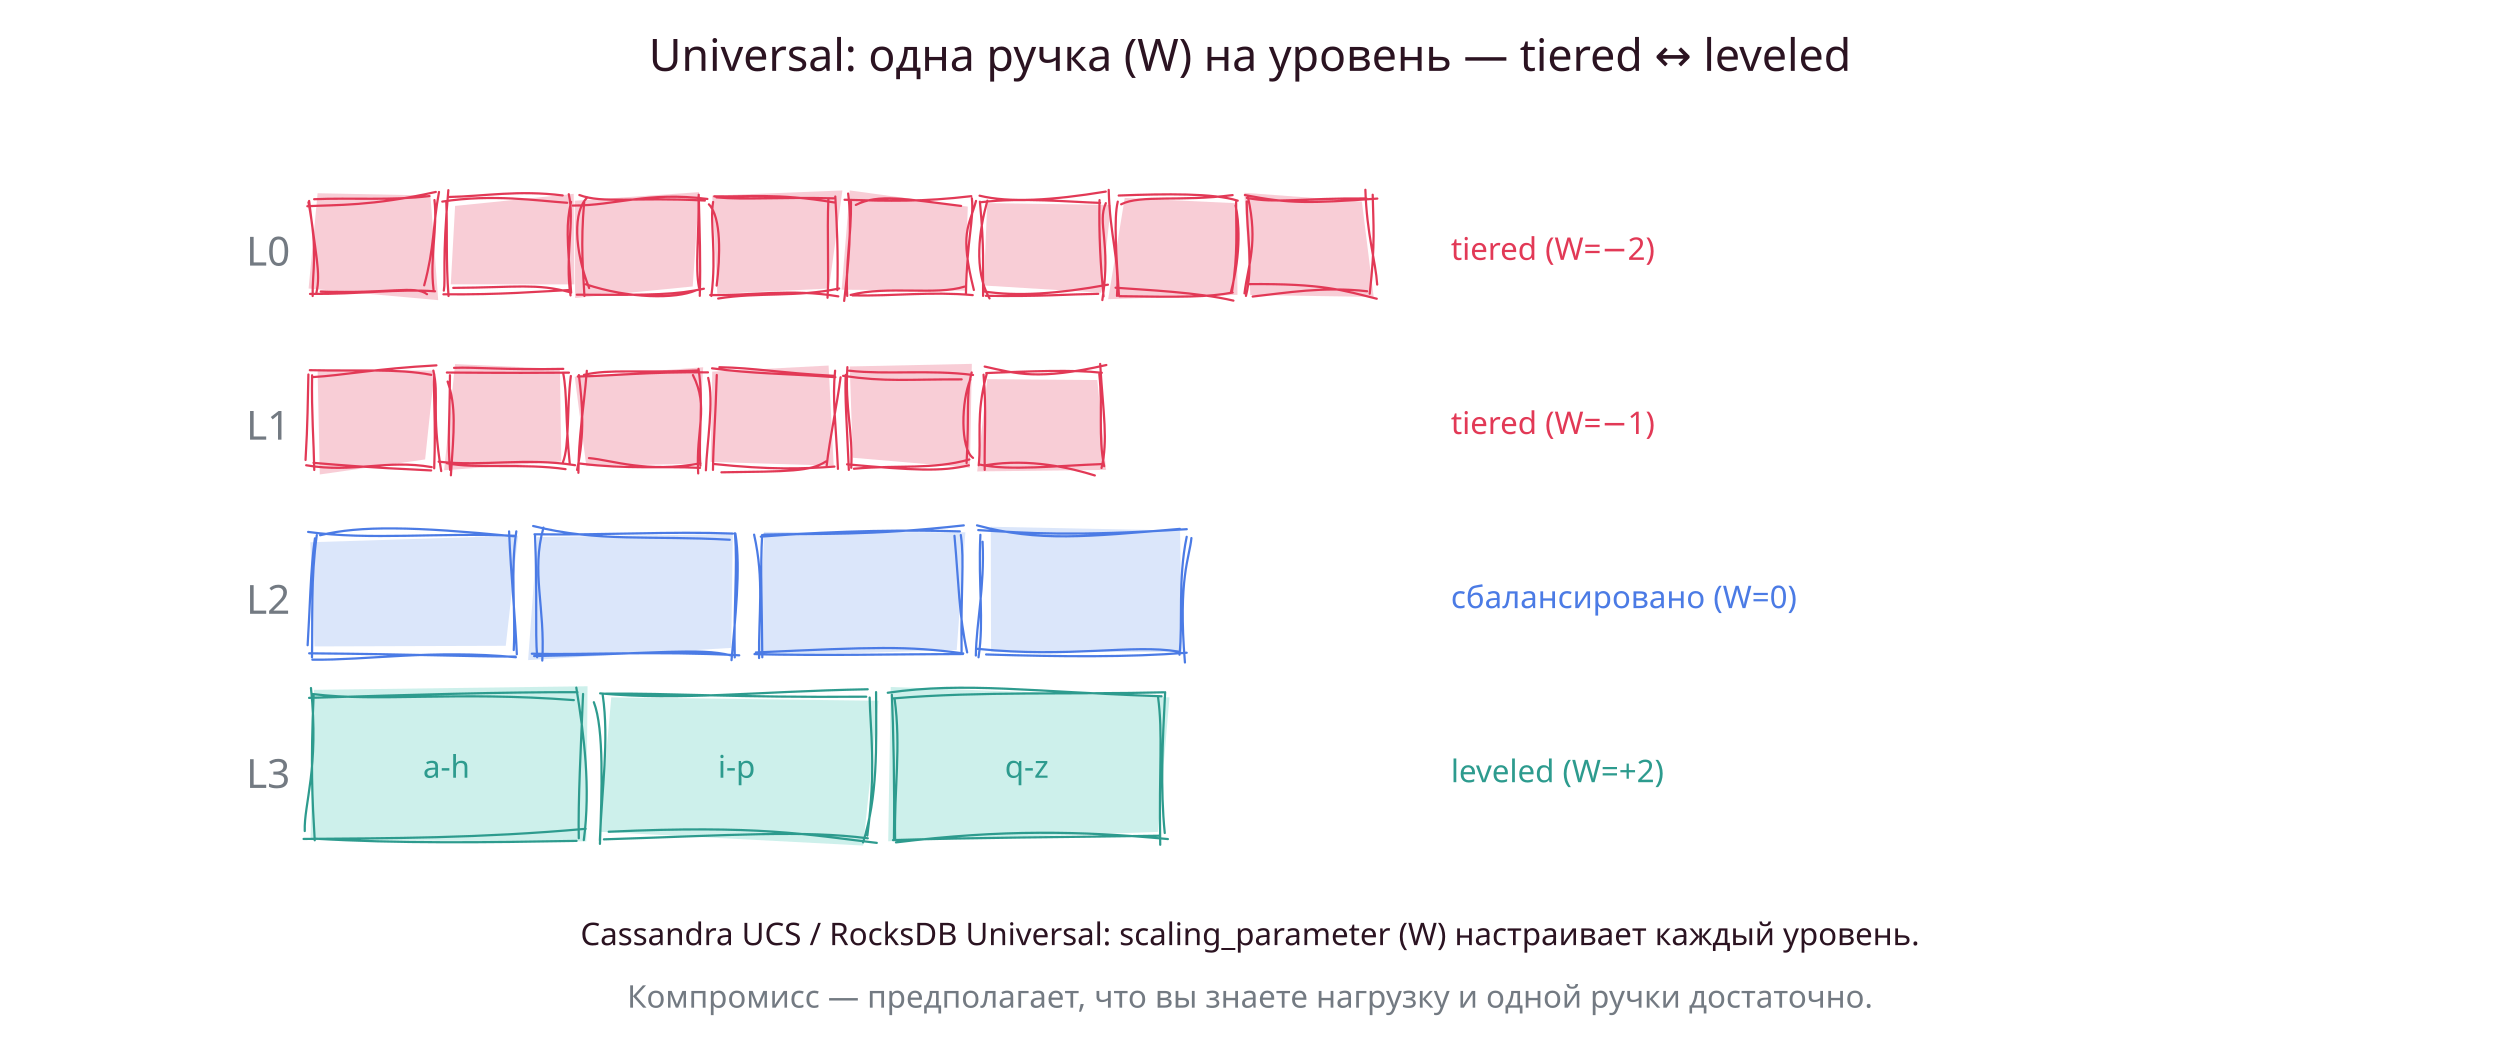
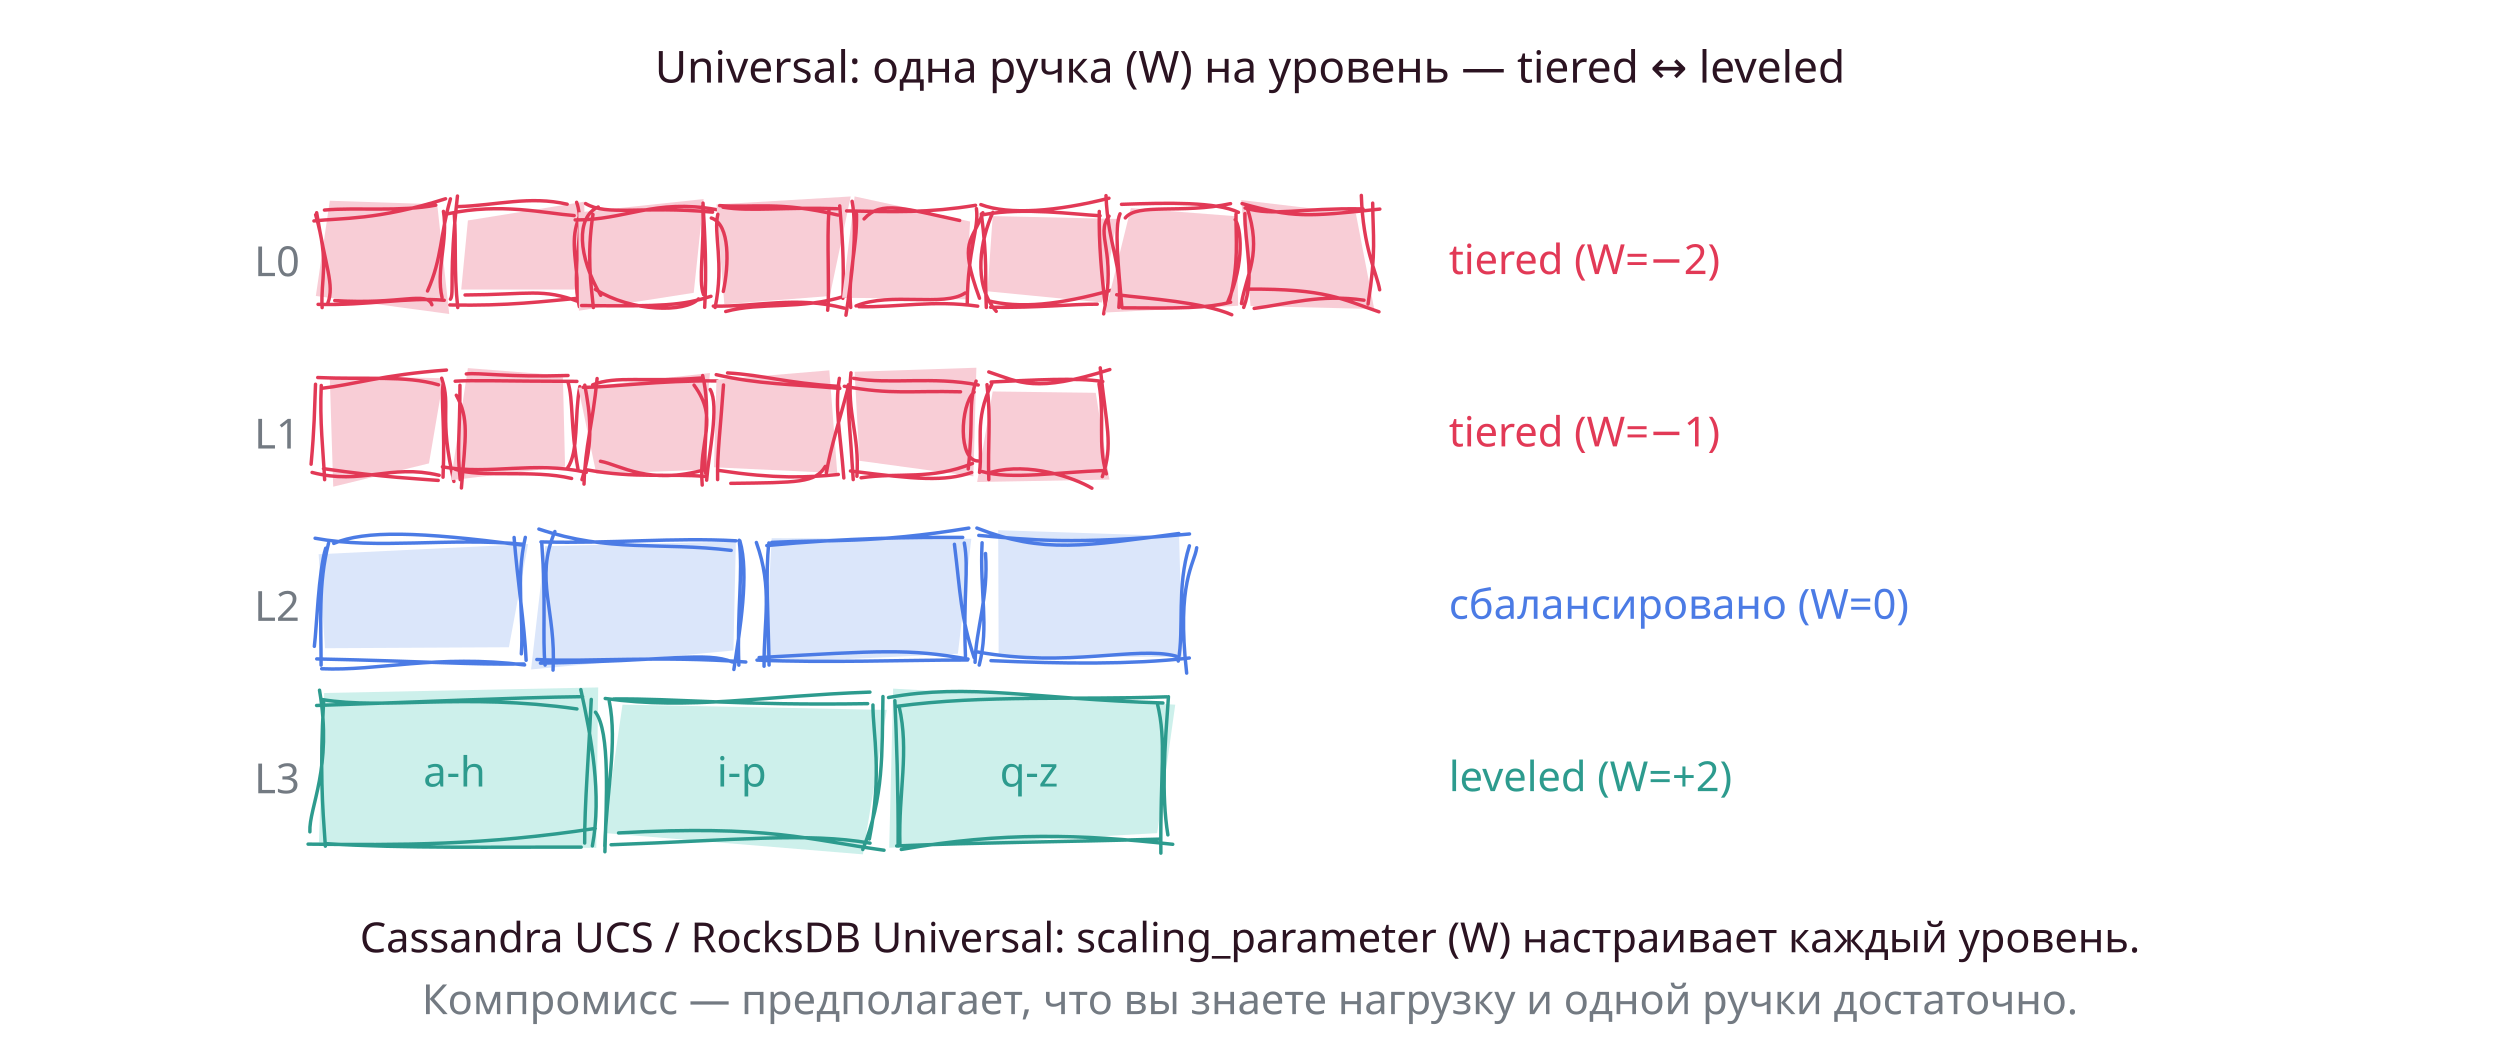
- <svg xmlns="http://www.w3.org/2000/svg" version="1.1" viewBox="0 0 1120 467" width="1120" height="467">
+ <svg xmlns="http://www.w3.org/2000/svg" version="1.1" viewBox="0 0 722.128 305.319" width="722.128" height="305.319">
  <defs>
    <style>
      @font-face {
        font-family: "Virgil";
        src: url("https://excalidraw.com/Virgil.woff2");
      }
      @font-face {
        font-family: "Cascadia";
        src: url("https://excalidraw.com/Cascadia.woff2");
      }
    </style>
  </defs>
-   <rect x="0" y="0" width="1120" height="467" fill="transparent" />
-   <g transform="translate(10 10) rotate(0 550 14)">
-     <text x="550" y="14.0" dominant-baseline="central" font-family="Cascadia, Segoe UI Emoji" font-size="20px" fill="#2B1321" text-anchor="middle" style="white-space: pre;" direction="ltr">Universal: одна ручка (W) на уровень — tiered ↔ leveled</text>
+   <rect x="0" y="0" width="722.128" height="305.319" fill="transparent" />
+   <g transform="translate(10 10) rotate(0 351.0638 8.93617)">
+     <text x="351.064" y="8.9" dominant-baseline="central" font-family="Cascadia, sans-serif" font-size="12.766px" fill="#2B1321" text-anchor="middle" style="white-space: pre;" direction="ltr">Universal: одна ручка (W) на уровень — tiered ↔ leveled</text>
  </g>
-   <g transform="translate(20 99) rotate(0 55 13)">
-     <text x="110" y="13.0" dominant-baseline="central" font-family="Cascadia, Segoe UI Emoji" font-size="18px" fill="#737A82" text-anchor="end" style="white-space: pre;" direction="ltr">L0</text>
+   <g transform="translate(16.38298 66.80851) rotate(0 35.10638 8.297872)">
+     <text x="70.213" y="8.3" dominant-baseline="central" font-family="Cascadia, sans-serif" font-size="12px" fill="#737A82" text-anchor="end" style="white-space: pre;" direction="ltr">L0</text>
  </g>
-   <g stroke-linecap="round" transform="translate(140 89) rotate(0 27 21)">
-     <path d="M2.28 -2.44 L52.84 -1.41 L56.31 45.47 L-1.75 40.26" stroke="none" stroke-width="0" fill="#F8CDD6" />
-     <path d="M-2.3 3.39 C10.6 2.69, 26.42 3.43, 55.25 -3.01 M0.74 0.25 C16.79 -0.49, 35.71 0.92, 52.42 -1.17 M56.67 -2.99 C53.94 11.67, 54.58 22.29, 50.04 38.82 M54.64 0.63 C56.1 13.43, 52.46 26.41, 54.24 40.72 M51.3 42.8 C45.83 38.64, 34.05 42.75, 3.71 41.58 M54.87 41.5 C38.65 40.3, 20.78 42.86, -1.1 42.68 M1.71 42.32 C3.89 33.28, 1.16 24.33, -1.51 1.02 M0.07 43.61 C-0.12 32.29, 2.56 24.38, -1.81 1.61" stroke="#E23956" stroke-width="1" fill="none" />
+   <g stroke-linecap="round" transform="translate(92.97872 60.42553) rotate(0 17.23404 13.40426)">
+     <path d="M2.28 -2.44 L33.31 -1.41 L36.78 30.27 L-1.75 25.07" stroke="none" stroke-width="0" fill="#F8CDD6" />
+     <path d="M-2.3 3.39 C5.4 2.51, 16.02 3.25, 35.72 -3.01 M0.74 0.25 C10.27 -0.6, 22.67 0.81, 32.89 -1.17 M37.13 -2.99 C34.11 7.56, 34.76 14.06, 30.51 23.63 M35.11 0.63 C36.51 9.01, 32.86 17.57, 34.71 25.53 M31.77 27.61 C30.36 23.53, 22.65 27.64, 3.71 26.39 M35.34 26.31 C24.99 25.34, 13 27.89, -1.1 27.49 M1.71 27.13 C3.72 21.85, 0.98 16.65, -1.51 1.02 M0.07 28.42 C-0.41 20.28, 2.27 15.55, -1.81 1.61" stroke="#E23956" stroke-width="1" fill="none" />
  </g>
-   <g stroke-linecap="round" transform="translate(200 89) rotate(0 27 21)">
-     <path d="M3.88 3.25 L57.02 -2.17 L57.32 38.4 L1.95 38.39" stroke="none" stroke-width="0" fill="#F8CDD6" />
-     <path d="M1.13 -0.75 C17.32 -1.1, 32.18 -3.93, 52.08 -1.44 M-1.85 1.31 C20.85 -2.17, 40.67 0.96, 54.1 1.84 M54.81 -1.99 C57.55 10.07, 52.97 26.67, 55.6 43.34 M55.83 1.43 C53.59 11.34, 54.05 17.21, 55.87 42.13 M55.51 41.95 C40.26 37.84, 31.93 39.78, 3.06 39.97 M55.1 40.93 C40.9 41.6, 25.17 43.07, -1.34 42.85 M-1.17 41.19 C-0.29 36.28, -1.95 27.26, 0.86 -3.8 M0.94 43.6 C-0.26 28.32, 0.45 14.07, -0.05 1.56" stroke="#E23956" stroke-width="1" fill="none" />
+   <g stroke-linecap="round" transform="translate(131.2766 60.42553) rotate(0 17.23404 13.40426)">
+     <path d="M3.88 3.25 L37.49 -2.17 L37.79 23.21 L1.95 23.2" stroke="none" stroke-width="0" fill="#F8CDD6" />
+     <path d="M1.13 -0.75 C12.12 -1.11, 21.78 -3.95, 32.55 -1.44 M-1.85 1.31 C13.5 -1.94, 25.96 1.19, 34.57 1.84 M35.28 -1.99 C38.01 5.42, 33.42 17.37, 36.07 28.15 M36.3 1.43 C33.81 7.88, 34.26 10.29, 36.34 26.94 M35.98 26.76 C25.4 22.75, 21.76 24.68, 3.06 24.78 M35.57 25.74 C26.3 26.55, 15.51 28.02, -1.34 27.66 M-1.17 26 C-0.02 24.44, -1.68 18.78, 0.86 -3.8 M0.94 28.41 C-0.17 18.25, 0.53 9.11, -0.05 1.56" stroke="#E23956" stroke-width="1" fill="none" />
  </g>
-   <g stroke-linecap="round" transform="translate(260 89) rotate(0 27 21)">
-     <path d="M-2.52 0.93 L53.21 -2.93 L50.34 39.34 L-2.35 44.52" stroke="none" stroke-width="0" fill="#F8CDD6" />
-     <path d="M-3.44 3.1 C16.04 3.12, 29.94 -3.29, 56.91 0.13 M-0.44 -1.63 C10.12 2.32, 24.03 -0.83, 55.78 0.85 M52.96 -0.99 C53.17 16.46, 51.35 31.05, 53.17 39.86 M53.02 -1.76 C53.41 13.64, 53.96 28.81, 53.5 43.54 M51.72 41.1 C42.69 45.05, 21.81 44.81, 2.41 38.36 M55.33 40.35 C43.15 42.91, 33.55 43.29, -1.58 43.02 M3.94 40.07 C-2.78 22.87, -3.38 5.4, 3.23 -0.63 M1.82 43.59 C1.29 32.75, 0.02 20.55, 1.71 1.52" stroke="#E23956" stroke-width="1" fill="none" />
+   <g stroke-linecap="round" transform="translate(169.5745 60.42553) rotate(0 17.23404 13.40426)">
+     <path d="M-2.52 0.93 L33.67 -2.93 L30.81 24.15 L-2.35 29.33" stroke="none" stroke-width="0" fill="#F8CDD6" />
+     <path d="M-3.44 3.1 C10.84 3.26, 19.54 -3.15, 37.37 0.13 M-0.44 -1.63 C5.84 2.1, 15.47 -1.05, 36.25 0.85 M33.43 -0.99 C33.91 11.28, 32.09 20.69, 33.64 24.67 M33.49 -1.76 C34.04 8.1, 34.59 17.73, 33.97 28.35 M32.19 25.91 C28.45 29.96, 12.86 29.72, 2.41 23.17 M35.79 25.16 C27.61 27.76, 22.01 28.15, -1.58 27.82 M3.94 24.87 C-2.68 13.67, -3.28 2.19, 3.23 -0.63 M1.82 28.4 C1.14 21.57, -0.13 13.39, 1.71 1.52" stroke="#E23956" stroke-width="1" fill="none" />
  </g>
-   <g stroke-linecap="round" transform="translate(320 89) rotate(0 27 21)">
-     <path d="M-0.92 -1.38 L57.39 -3.68 L51.35 40.27 L1.35 42.65" stroke="none" stroke-width="0" fill="#F8CDD6" />
-     <path d="M-0.01 -1.04 C14.77 -0.67, 27.7 -2.65, 53.73 1.7 M0.96 -0.57 C14.18 0.64, 28.98 -0.79, 53.46 -0.14 M51.11 0.01 C50.47 14.85, 51.42 35.42, 50.73 44.39 M54.21 -0.96 C54.91 11.55, 55.55 23.61, 55.13 40.95 M55.93 40.24 C37.12 44.25, 19.69 41.84, 1.75 44.74 M55.55 43.78 C34.6 40.21, 16.34 43.51, -1.83 43.18 M1.06 38.94 C2.72 25.87, 3.2 8.33, -2.41 2.55 M-1.31 43.59 C1.15 24.78, -2.09 10.24, -0.52 1.47" stroke="#E23956" stroke-width="1" fill="none" />
+   <g stroke-linecap="round" transform="translate(207.8723 60.42553) rotate(0 17.23404 13.40426)">
+     <path d="M-0.92 -1.38 L37.86 -3.68 L31.82 25.08 L1.35 27.46" stroke="none" stroke-width="0" fill="#F8CDD6" />
+     <path d="M-0.01 -1.04 C9.57 -0.37, 17.3 -2.35, 34.2 1.7 M0.96 -0.57 C9.07 0.76, 18.76 -0.67, 33.93 -0.14 M31.58 0.01 C30.88 9.14, 31.83 24, 31.2 29.19 M34.68 -0.96 C35.35 6.97, 35.99 14.45, 35.59 25.76 M36.4 25.05 C23.49 29.17, 11.97 26.76, 1.75 29.55 M36.02 28.59 C22.03 24.97, 10.73 28.27, -1.83 27.99 M1.06 23.75 C2.66 16.27, 3.13 4.33, -2.41 2.55 M-1.31 28.39 C1.37 15.54, -1.87 6.95, -0.52 1.47" stroke="#E23956" stroke-width="1" fill="none" />
  </g>
-   <g stroke-linecap="round" transform="translate(380 89) rotate(0 27 21)">
-     <path d="M0.68 -3.69 L53.57 3.56 L52.37 41.21 L-2.95 40.78" stroke="none" stroke-width="0" fill="#F8CDD6" />
-     <path d="M3.42 2.81 C13.49 -2.29, 25.46 0.16, 50.56 3.26 M-1.63 0.49 C18.25 1.12, 33.94 1.41, 55.14 -1.12 M57.25 1.02 C54.09 12.84, 49.81 15, 56.29 40.91 M55.4 -0.16 C56.41 9.45, 53.14 18.41, 52.75 42.36 M52.14 39.39 C39.55 43.46, 17.57 38.87, 1.1 43.13 M55.78 43.21 C36.85 41.51, 20.73 43.72, 1.93 43.35 M-1.82 45.81 C0.23 28.86, 1.77 11.27, -0.04 -2.28 M-0.44 43.58 C-1.31 29.21, 1.47 16.72, 1.24 1.42" stroke="#E23956" stroke-width="1" fill="none" />
+   <g stroke-linecap="round" transform="translate(246.1702 60.42553) rotate(0 17.23404 13.40426)">
+     <path d="M0.68 -3.69 L34.04 3.56 L32.84 26.02 L-2.95 25.59" stroke="none" stroke-width="0" fill="#F8CDD6" />
+     <path d="M3.42 2.81 C8.29 -2.62, 15.06 -0.17, 31.03 3.26 M-1.63 0.49 C12.3 0.8, 22.04 1.09, 35.61 -1.12 M37.72 1.02 C34.78 9.63, 30.5 8.59, 36.76 25.72 M35.87 -0.16 C36.66 5.83, 33.39 11.17, 33.22 27.17 M32.61 24.2 C26.53 28.38, 11.07 23.8, 1.1 27.94 M36.25 28.01 C23.34 26.19, 13.23 28.4, 1.93 28.16 M-1.82 30.62 C-0.01 18.86, 1.54 6.46, -0.04 -2.28 M-0.44 28.39 C-1.32 18.87, 1.46 11.24, 1.24 1.42" stroke="#E23956" stroke-width="1" fill="none" />
  </g>
-   <g stroke-linecap="round" transform="translate(440 89) rotate(0 27 21)">
-     <path d="M2.28 1.99 L57.75 2.81 L53.38 42.15 L0.76 38.91" stroke="none" stroke-width="0" fill="#F8CDD6" />
-     <path d="M-1.15 -1.33 C12.21 1.92, 31.22 0.8, 55.38 -3.17 M-0.23 1.55 C18.31 -0.56, 38.9 1.46, 52.82 1.89 M55.4 2.02 C51.39 11.23, 57.87 19.38, 53.85 45.43 M52.59 0.65 C52.22 15.76, 53.05 30.01, 54.38 43.77 M56.35 38.54 C33.97 42.66, 15.45 43.9, 0.44 41.51 M52 42.63 C39.1 42.81, 25.11 43.94, 1.68 43.52 M3.3 44.69 C-3.95 31.85, -1.33 14.21, 2.33 0.9 M0.43 43.57 C0.24 29.63, 1.04 23.21, -1 1.37" stroke="#E23956" stroke-width="1" fill="none" />
+   <g stroke-linecap="round" transform="translate(284.4681 60.42553) rotate(0 17.23404 13.40426)">
+     <path d="M2.28 1.99 L38.22 2.81 L33.85 26.96 L0.76 23.72" stroke="none" stroke-width="0" fill="#F8CDD6" />
+     <path d="M-1.15 -1.33 C7.01 1.76, 20.82 0.63, 35.85 -3.17 M-0.23 1.55 C11.53 -0.55, 25.33 1.47, 33.28 1.89 M35.87 2.02 C31.76 7.49, 38.23 11.9, 34.32 30.24 M33.06 0.65 C32.89 10.06, 33.72 18.61, 34.85 28.58 M36.82 23.34 C21.57 27.6, 10.18 28.84, 0.44 26.32 M32.47 27.44 C24.65 27.4, 15.74 28.53, 1.68 28.33 M3.3 29.5 C-3.74 21.45, -1.13 8.59, 2.33 0.9 M0.43 28.38 C-0.01 18.19, 0.8 15.52, -1 1.37" stroke="#E23956" stroke-width="1" fill="none" />
  </g>
-   <g stroke-linecap="round" transform="translate(500 89) rotate(0 27 21)">
-     <path d="M3.88 -0.32 L53.94 2.05 L54.4 43.08 L-3.54 45.04" stroke="none" stroke-width="0" fill="#F8CDD6" />
-     <path d="M2.28 2.52 C10.93 -1.86, 28.98 1.44, 52.21 -1.6 M1.18 -1.4 C22.37 -2.23, 43.86 -2.5, 54.49 0.9 M53.55 3.02 C55.01 9.62, 56.26 23.75, 51.42 41.95 M53.78 1.45 C53.72 13.66, 54.64 24.81, 52.01 41.18 M52.57 45.68 C36.4 41.87, 13.33 40.93, -0.21 39.9 M52.23 42.06 C41.35 44.12, 29.5 44.16, 1.44 43.69 M0.41 43.56 C1.55 26.85, -2.76 17.14, -3.3 -3.92 M1.3 43.56 C0.1 25.66, -1.07 8.9, 0.76 1.33" stroke="#E23956" stroke-width="1" fill="none" />
+   <g stroke-linecap="round" transform="translate(322.766 60.42553) rotate(0 17.23404 13.40426)">
+     <path d="M3.88 -0.32 L34.4 2.05 L34.87 27.89 L-3.54 29.85" stroke="none" stroke-width="0" fill="#F8CDD6" />
+     <path d="M2.28 2.52 C5.73 -1.87, 18.58 1.43, 32.68 -1.6 M1.18 -1.4 C14.76 -1.89, 28.62 -2.15, 34.96 0.9 M34.02 3.02 C35.66 5.35, 36.9 15.22, 31.88 26.76 M34.25 1.45 C34.2 8.92, 35.12 15.33, 32.48 25.99 M33.03 30.49 C24.61 26.81, 9.28 25.88, -0.21 24.71 M32.7 26.86 C25.96 28.61, 18.24 28.65, 1.44 28.49 M0.41 28.37 C1.6 16.05, -2.72 10.73, -3.3 -3.92 M1.3 28.37 C0.23 16.16, -0.94 5.08, 0.76 1.33" stroke="#E23956" stroke-width="1" fill="none" />
  </g>
-   <g stroke-linecap="round" transform="translate(560 89) rotate(0 27 21)">
-     <path d="M-2.52 -2.63 L50.12 1.29 L55.41 44.02 L0.16 43.17" stroke="none" stroke-width="0" fill="#F8CDD6" />
-     <path d="M-2.29 -1.62 C17.65 2.35, 26.74 2.08, 57.03 -0.03 M-1.42 -0.34 C11.64 2.25, 23.21 -0.3, 52.17 -0.09 M51.69 -3.98 C52.31 16.01, 56.32 28.13, 56.98 38.48 M54.97 -1.75 C55.22 11.57, 56.23 19.61, 53.64 42.59 M56.78 44.83 C41.63 41.07, 32.81 37.96, -0.86 38.29 M52.46 41.48 C32.8 39.26, 16.28 42.21, 1.2 43.85 M-2.47 42.44 C-0.94 29.84, 3.81 20.08, -0.94 -0.75 M-1.82 43.56 C1.64 30.09, -1.5 15.38, -1.47 1.28" stroke="#E23956" stroke-width="1" fill="none" />
+   <g stroke-linecap="round" transform="translate(361.0638 60.42553) rotate(0 17.23404 13.40426)">
+     <path d="M-2.52 -2.63 L30.59 1.29 L35.88 28.83 L0.16 27.98" stroke="none" stroke-width="0" fill="#F8CDD6" />
+     <path d="M-2.29 -1.62 C12.45 2.5, 16.34 2.23, 37.5 -0.03 M-1.42 -0.34 C7.09 2.15, 14.13 -0.39, 32.64 -0.09 M32.16 -3.98 C32.63 11.21, 36.64 18.53, 37.45 23.28 M35.44 -1.75 C35.5 7.79, 36.52 12.05, 34.1 27.4 M37.25 29.64 C26.55 26.02, 22.17 22.92, -0.86 23.09 M32.93 26.29 C20.37 24.45, 10.96 27.4, 1.2 28.66 M-2.47 27.25 C-1.07 18.64, 3.69 12.86, -0.94 -0.75 M-1.82 28.37 C1.54 19.49, -1.61 9.37, -1.47 1.28" stroke="#E23956" stroke-width="1" fill="none" />
  </g>
-   <g transform="translate(650 99) rotate(0 180 12)">
-     <text x="0" y="12.0" dominant-baseline="central" font-family="Cascadia, Segoe UI Emoji" font-size="14px" fill="#E23956" text-anchor="start" style="white-space: pre;" direction="ltr">tiered (W=−2)</text>
+   <g transform="translate(418.5106 66.80851) rotate(0 114.8936 7.659574)">
+     <text x="0" y="7.7" dominant-baseline="central" font-family="Cascadia, sans-serif" font-size="12px" fill="#E23956" text-anchor="start" style="white-space: pre;" direction="ltr">tiered (W=−2)</text>
  </g>
-   <g transform="translate(20 177) rotate(0 55 13)">
-     <text x="110" y="13.0" dominant-baseline="central" font-family="Cascadia, Segoe UI Emoji" font-size="18px" fill="#737A82" text-anchor="end" style="white-space: pre;" direction="ltr">L1</text>
+   <g transform="translate(16.38298 116.5957) rotate(0 35.10638 8.297872)">
+     <text x="70.213" y="8.3" dominant-baseline="central" font-family="Cascadia, sans-serif" font-size="12px" fill="#737A82" text-anchor="end" style="white-space: pre;" direction="ltr">L1</text>
  </g>
-   <g stroke-linecap="round" transform="translate(140 167) rotate(0 27 21)">
-     <path d="M2.27 -1.57 L54.66 -0.97 L50.46 38.83 L3.27 45.56" stroke="none" stroke-width="0" fill="#F8CDD6" />
-     <path d="M-0.01 1.95 C13.82 1.16, 28.03 -1.83, 55.51 -3.32 M-1.2 -1.16 C19.83 -0.62, 38.09 -2, 53.21 0.94 M54.14 -0.97 C56.85 10.79, 53.16 16.46, 57.66 44.04 M54.54 0.66 C54.03 9.68, 55.33 20.81, 54.52 42.81 M53.41 42.27 C32.92 38.68, 18.46 45.05, -2.83 41.44 M53.14 43.76 C43.55 43.17, 29.44 42.86, 0.46 40.36 M-3.12 39.06 C-2.11 22.43, -2.14 12.09, -1.84 0.78 M0.79 43.54 C0.59 30.97, -0.48 18.04, -0.18 1.13" stroke="#E23956" stroke-width="1" fill="none" />
+   <g stroke-linecap="round" transform="translate(92.97872 110.2128) rotate(0 17.23404 13.40426)">
+     <path d="M2.27 -1.57 L35.13 -0.97 L30.93 23.64 L3.27 30.37" stroke="none" stroke-width="0" fill="#F8CDD6" />
+     <path d="M-0.01 1.95 C8.61 1, 17.62 -1.99, 35.98 -3.32 M-1.2 -1.16 C12.78 -0.49, 23.99 -1.87, 33.68 0.94 M34.6 -0.97 C37.4 7.43, 33.71 9.75, 38.13 28.85 M35.01 0.66 C34.35 5.75, 35.64 12.94, 34.99 27.62 M33.88 27.08 C19.67 23.66, 11.49 30.03, -2.83 26.25 M33.6 28.56 C28.3 28.09, 18.47 27.79, 0.46 25.16 M-3.12 23.87 C-2.13 13.06, -2.16 8.54, -1.84 0.78 M0.79 28.34 C0.4 20.11, -0.68 11.49, -0.18 1.13" stroke="#E23956" stroke-width="1" fill="none" />
  </g>
-   <g stroke-linecap="round" transform="translate(200 167) rotate(0 27 21)">
-     <path d="M3.87 -3.89 L50.85 -1.73 L51.47 39.76 L-1.03 43.69" stroke="none" stroke-width="0" fill="#F8CDD6" />
-     <path d="M3.42 -2.2 C12.54 -2.63, 25.79 -1.19, 52.34 -1.75 M0.2 -0.1 C9.09 -0.14, 21.45 0.2, 54.89 -0.05 M52.28 0.03 C54.15 9.18, 53.23 20.84, 55.23 40.57 M55.74 1.46 C53.84 15.98, 55.24 32.41, 52.15 40.22 M57.62 41.41 C35.35 37.89, 16.34 42.08, -3.48 39.83 M53.36 43.18 C35 40.47, 12.23 43.08, 0.22 40.52 M2 45.93 C3.39 25.42, 4.43 15.02, 0.53 3.95 M1.66 43.53 C0.46 31.4, 1.41 24.52, 1.58 1.09" stroke="#E23956" stroke-width="1" fill="none" />
+   <g stroke-linecap="round" transform="translate(131.2766 110.2128) rotate(0 17.23404 13.40426)">
+     <path d="M3.87 -3.89 L31.31 -1.73 L31.94 24.57 L-1.03 28.5" stroke="none" stroke-width="0" fill="#F8CDD6" />
+     <path d="M3.42 -2.2 C7.34 -2.62, 15.38 -1.19, 32.8 -1.75 M0.2 -0.1 C5.12 -0.45, 13.5 -0.11, 35.36 -0.05 M32.75 0.03 C34.38 5.29, 33.45 13.06, 35.69 25.37 M36.2 1.46 C34.58 9.97, 35.97 20.38, 32.61 25.03 M38.09 26.22 C22.71 22.88, 10.59 27.07, -3.48 24.64 M33.83 27.99 C22.71 25.3, 7.19 27.91, 0.22 25.33 M2 30.74 C3.21 15.65, 4.25 10.68, 0.53 3.95 M1.66 28.34 C0.63 19.43, 1.58 15.78, 1.58 1.09" stroke="#E23956" stroke-width="1" fill="none" />
  </g>
-   <g stroke-linecap="round" transform="translate(260 167) rotate(0 27 21)">
-     <path d="M-2.53 1.8 L55.03 -2.48 L52.49 40.7 L2.67 41.82" stroke="none" stroke-width="0" fill="#F8CDD6" />
-     <path d="M-1.15 1.66 C11.26 1.59, 31.55 -0.55, 57.16 -0.18 M1.61 0.95 C13.16 -1.82, 26.4 0.24, 52.57 -1.03 M50.43 1.03 C57.77 15.57, 51.61 25.22, 52.79 45.09 M52.93 -1.73 C55.34 13.89, 52.83 27.21, 53.77 41.63 M53.83 40.56 C29.78 45.09, 14.22 39.12, 3.86 38.22 M53.59 42.61 C37.25 41.77, 20.62 43.3, -0.03 40.69 M-0.88 44.81 C-0.78 28.42, 1.32 17.96, 2.9 -0.87 M-1.47 43.52 C2 27.43, 0.97 14.21, -0.66 1.04" stroke="#E23956" stroke-width="1" fill="none" />
+   <g stroke-linecap="round" transform="translate(169.5745 110.2128) rotate(0 17.23404 13.40426)">
+     <path d="M-2.53 1.8 L35.5 -2.48 L32.96 25.51 L2.67 26.63" stroke="none" stroke-width="0" fill="#F8CDD6" />
+     <path d="M-1.15 1.66 C6.06 1.75, 21.14 -0.39, 37.63 -0.18 M1.61 0.95 C8.35 -1.79, 16.79 0.27, 33.03 -1.03 M30.9 1.03 C38.28 11.15, 32.12 16.38, 33.26 29.9 M33.39 -1.73 C35.88 8.84, 33.37 17.1, 34.24 26.44 M34.3 25.37 C17.75 30.09, 9.7 24.11, 3.86 23.02 M34.06 27.41 C24.02 26.51, 13.7 28.04, -0.03 25.5 M-0.88 29.62 C-0.53 18.25, 1.58 12.81, 2.9 -0.87 M-1.47 28.33 C1.94 17.4, 0.91 9.34, -0.66 1.04" stroke="#E23956" stroke-width="1" fill="none" />
  </g>
-   <g stroke-linecap="round" transform="translate(320 167) rotate(0 27 21)">
-     <path d="M-0.93 -0.51 L51.21 -3.24 L53.5 41.64 L-1.63 39.95" stroke="none" stroke-width="0" fill="#F8CDD6" />
-     <path d="M2.28 -2.49 C17.98 -2.2, 29.31 0.09, 53.99 1.39 M-0.99 -1.99 C17.22 0.5, 31.36 0.29, 54.24 1.98 M56.58 2.04 C55.07 13.96, 51.68 29.59, 50.35 41.61 M54.12 -0.93 C52.84 11.79, 54.42 22.01, 55.4 43.04 M50.04 39.71 C43.01 44.3, 33.7 44.15, 3.21 44.6 M53.82 42.03 C39.5 43.07, 25 43.51, -0.27 40.86 M-3.76 43.68 C-3.28 31.41, -0.1 12.89, -2.73 2.3 M-0.59 43.51 C-0.46 31.86, 0.54 20.69, 1.11 0.99" stroke="#E23956" stroke-width="1" fill="none" />
+   <g stroke-linecap="round" transform="translate(207.8723 110.2128) rotate(0 17.23404 13.40426)">
+     <path d="M-0.93 -0.51 L31.68 -3.24 L33.97 26.45 L-1.63 24.76" stroke="none" stroke-width="0" fill="#F8CDD6" />
+     <path d="M2.28 -2.49 C12.78 -1.88, 18.9 0.41, 34.46 1.39 M-0.99 -1.99 C11.58 0.87, 20.07 0.65, 34.71 1.98 M37.04 2.04 C35.25 9.01, 31.86 19.69, 30.82 26.42 M34.58 -0.93 C33.19 7.7, 34.77 13.82, 35.87 27.85 M30.51 24.51 C27.69 29.3, 22.59 29.15, 3.21 29.41 M34.28 26.84 C25.33 27.73, 16.2 28.17, -0.27 25.67 M-3.76 28.49 C-3.19 20.84, -0.01 6.95, -2.73 2.3 M-0.59 28.32 C-0.75 20.72, 0.25 13.62, 1.11 0.99" stroke="#E23956" stroke-width="1" fill="none" />
  </g>
-   <g stroke-linecap="round" transform="translate(380 167) rotate(0 27 21)">
-     <path d="M0.67 -2.83 L55.39 -4 L54.52 42.57 L2.08 38.08" stroke="none" stroke-width="0" fill="#F8CDD6" />
-     <path d="M-2.29 1.37 C16.7 4.18, 27.07 2.89, 50.81 2.96 M0.42 -0.93 C17.28 0.98, 36.32 -1.51, 55.92 0.99 M54.72 3.04 C50.69 12.35, 50.07 33.97, 55.91 38.13 M55.31 -0.13 C52.66 9.7, 54.33 16.81, 53.03 40.45 M54.26 38.85 C37.44 43.5, 23.58 41.18, 2.56 42.99 M54.04 41.46 C41.75 44.38, 29.39 43.73, -0.51 41.02 M1.35 42.56 C2.22 26.4, -1.53 15.83, -0.37 -2.52 M0.28 43.51 C-0.59 23.88, -1.57 10.38, -1.13 0.94" stroke="#E23956" stroke-width="1" fill="none" />
+   <g stroke-linecap="round" transform="translate(246.1702 110.2128) rotate(0 17.23404 13.40426)">
+     <path d="M0.67 -2.83 L35.86 -4 L34.99 27.38 L2.08 22.89" stroke="none" stroke-width="0" fill="#F8CDD6" />
+     <path d="M-2.29 1.37 C11.5 3.87, 16.66 2.59, 31.28 2.96 M0.42 -0.93 C10.81 0.91, 23.36 -1.59, 36.39 0.99 M35.19 3.04 C31.15 6.87, 30.52 23, 36.38 22.94 M35.78 -0.13 C33.42 6.57, 35.1 10.54, 33.5 25.26 M34.72 23.66 C22.73 28.52, 13.69 26.19, 2.56 27.8 M34.51 26.26 C26.64 28.94, 18.71 28.29, -0.51 25.83 M1.35 27.36 C2.15 15.44, -1.6 9.08, -0.37 -2.52 M0.28 28.32 C-0.51 14.69, -1.49 7.18, -1.13 0.94" stroke="#E23956" stroke-width="1" fill="none" />
  </g>
-   <g stroke-linecap="round" transform="translate(440 167) rotate(0 27 21)">
-     <path d="M2.27 2.86 L51.58 3.25 L55.53 43.51 L-2.22 44.21" stroke="none" stroke-width="0" fill="#F8CDD6" />
-     <path d="M1.14 -2.78 C15.42 0.39, 24.83 3.53, 55.64 -3.47 M1.82 0.13 C21.35 -0.69, 41.28 -1.47, 53.6 0 M52.87 -3.96 C54.31 18.74, 56.45 30.35, 53.48 42.66 M52.5 0.67 C54.15 16, 51.92 28.41, 54.66 41.86 M50.47 46 C39.87 42.71, 21.46 38.21, 1.9 41.37 M54.27 40.88 C33.2 41.68, 12.18 43.95, -0.76 41.19 M-1.53 41.43 C-0.27 29.4, -2.95 18.77, 2 0.66 M1.15 43.5 C0.95 28.31, 2 16.86, 0.63 0.89" stroke="#E23956" stroke-width="1" fill="none" />
+   <g stroke-linecap="round" transform="translate(284.4681 110.2128) rotate(0 17.23404 13.40426)">
+     <path d="M2.27 2.86 L32.04 3.25 L36 28.32 L-2.22 29.02" stroke="none" stroke-width="0" fill="#F8CDD6" />
+     <path d="M1.14 -2.78 C10.22 0.25, 14.42 3.39, 36.11 -3.47 M1.82 0.13 C14.04 -0.43, 26.65 -1.21, 34.07 0 M33.34 -3.96 C35.05 12.73, 37.19 18.32, 33.94 27.46 M32.97 0.67 C34.73 10.79, 32.5 17.99, 35.12 26.67 M30.93 30.81 C25.77 27.73, 12.8 23.23, 1.9 26.18 M34.74 25.69 C21.06 26.15, 7.42 28.42, -0.76 26 M-1.53 26.24 C-0.51 18.03, -3.2 11.22, 2 0.66 M1.15 28.31 C0.8 18.02, 1.84 11.46, 0.63 0.89" stroke="#E23956" stroke-width="1" fill="none" />
  </g>
-   <g transform="translate(650 177) rotate(0 180 12)">
-     <text x="0" y="12.0" dominant-baseline="central" font-family="Cascadia, Segoe UI Emoji" font-size="14px" fill="#E23956" text-anchor="start" style="white-space: pre;" direction="ltr">tiered (W=−1)</text>
+   <g transform="translate(418.5106 116.5957) rotate(0 114.8936 7.659574)">
+     <text x="0" y="7.7" dominant-baseline="central" font-family="Cascadia, sans-serif" font-size="12px" fill="#E23956" text-anchor="start" style="white-space: pre;" direction="ltr">tiered (W=−1)</text>
  </g>
-   <g transform="translate(20 255) rotate(0 55 13)">
-     <text x="110" y="13.0" dominant-baseline="central" font-family="Cascadia, Segoe UI Emoji" font-size="18px" fill="#737A82" text-anchor="end" style="white-space: pre;" direction="ltr">L2</text>
+   <g transform="translate(16.38298 166.383) rotate(0 35.10638 8.297872)">
+     <text x="70.213" y="8.3" dominant-baseline="central" font-family="Cascadia, sans-serif" font-size="12px" fill="#737A82" text-anchor="end" style="white-space: pre;" direction="ltr">L2</text>
  </g>
-   <g stroke-linecap="round" transform="translate(140 239) rotate(0 45 27)">
-     <path d="M-0.94 3.92 L92.12 0.98 L86.58 50.32 L0.89 50.6" stroke="none" stroke-width="0" fill="#DBE6FA" />
-     <path d="M3.43 0.79 C21.18 -3.57, 45.29 -3.15, 90.12 1.24 M-1.96 -0.7 C25.63 3.13, 56.32 -0.48, 90.64 1.03 M91.31 -0.95 C88.62 17.13, 91.05 33.91, 90.16 52.22 M88.07 -0.92 C88.85 18.36, 90.9 38.09, 91.54 54.09 M91.1 55.44 C53.75 51.88, 24.29 56.86, -0.06 56.53 M90.95 55.16 C67.53 55.1, 48.51 54.11, -1.49 53.69 M-2.18 50.05 C-1.33 37.51, -0.8 13.84, 1.1 2.18 M-0.23 55.48 C0.1 37.54, -0.79 20.2, 1.92 0.75" stroke="#4B7BE5" stroke-width="1" fill="none" />
+   <g stroke-linecap="round" transform="translate(92.97872 156.1702) rotate(0 28.7234 17.23404)">
+     <path d="M-0.94 3.92 L59.57 0.98 L54.02 30.79 L0.89 31.07" stroke="none" stroke-width="0" fill="#DBE6FA" />
+     <path d="M3.43 0.79 C12.51 -3.02, 27.95 -2.6, 57.56 1.24 M-1.96 -0.7 C15.78 2.65, 36.63 -0.96, 58.08 1.03 M58.76 -0.95 C55.93 11.25, 58.37 22.15, 57.61 32.69 M55.52 -0.92 C56.48 11.46, 58.53 24.28, 58.99 34.55 M58.55 35.9 C33.32 32.75, 15.98 37.73, -0.06 37 M58.39 35.62 C42.59 35.86, 31.17 34.87, -1.49 34.16 M-2.18 30.52 C-1.51 25.26, -0.98 8.85, 1.1 2.18 M-0.23 35.95 C-0.22 23.96, -1.1 12.58, 1.92 0.75" stroke="#4B7BE5" stroke-width="1" fill="none" />
  </g>
-   <g stroke-linecap="round" transform="translate(240 239) rotate(0 45 27)">
-     <path d="M0.66 1.6 L88.3 0.22 L87.59 51.25 L-3.41 56.73" stroke="none" stroke-width="0" fill="#DBE6FA" />
-     <path d="M-1.15 -3.35 C27.9 3.96, 51.05 0.8, 86.94 2.81 M-0.55 0.36 C31.23 0.83, 60.35 -1.06, 88.32 0.04 M89.46 0.05 C92.01 15.94, 89.22 39.12, 87.72 56.75 M89.26 -0.11 C90.5 15.5, 88.65 31.37, 89.17 55.5 M87.31 54.58 C73.05 51.07, 55.91 53.88, -0.71 54.92 M91.17 54.58 C53.52 52.56, 20.36 54.49, -1.74 53.86 M2.94 56.93 C4.3 32.83, -2.1 17.41, 3.47 -2.64 M0.64 55.47 C-0.34 42.83, 0.81 28.43, -0.32 0.7" stroke="#4B7BE5" stroke-width="1" fill="none" />
+   <g stroke-linecap="round" transform="translate(156.8085 156.1702) rotate(0 28.7234 17.23404)">
+     <path d="M0.66 1.6 L55.75 0.22 L55.04 31.72 L-3.41 37.2" stroke="none" stroke-width="0" fill="#DBE6FA" />
+     <path d="M-1.15 -3.35 C19.23 3.47, 33.71 0.31, 54.39 2.81 M-0.55 0.36 C19.99 0.91, 37.88 -0.98, 55.76 0.04 M56.9 0.05 C59.69 9.38, 56.89 26, 55.17 37.21 M56.71 -0.11 C57.88 9.84, 56.03 20.03, 56.61 35.96 M54.76 35.05 C47.13 31.95, 36.62 34.75, -0.71 35.38 M58.62 35.05 C33.52 33.18, 12.91 35.11, -1.74 34.33 M2.94 37.39 C3.91 20.05, -2.49 11.39, 3.47 -2.64 M0.64 35.94 C-0.17 27.84, 0.97 17.97, -0.32 0.7" stroke="#4B7BE5" stroke-width="1" fill="none" />
  </g>
-   <g stroke-linecap="round" transform="translate(340 239) rotate(0 45 27)">
-     <path d="M2.26 -0.71 L92.49 -0.53 L88.61 52.19 L0.29 54.86" stroke="none" stroke-width="0" fill="#DBE6FA" />
-     <path d="M2.28 0.5 C26.62 -0.12, 48.81 1.15, 91.77 -3.63 M0.85 1.42 C36.83 -1.47, 68.39 -1.63, 89.99 -0.94 M87.6 1.05 C89.57 22.75, 89.54 36.34, 93.29 53.27 M90.45 0.69 C92.15 12.65, 90.39 24.65, 90.79 52.9 M91.52 53.73 C66.35 50.26, 51.54 50.89, -1.37 53.3 M91.4 54.01 C61.5 54.03, 28.22 54.87, -1.98 54.03 M0.06 55.8 C-0.22 36.14, 2.45 20.97, -2.16 0.53 M1.51 55.46 C1.39 33.33, 0.56 15.05, 1.45 0.66" stroke="#4B7BE5" stroke-width="1" fill="none" />
+   <g stroke-linecap="round" transform="translate(220.6383 156.1702) rotate(0 28.7234 17.23404)">
+     <path d="M2.26 -0.71 L59.93 -0.53 L56.05 32.66 L0.29 35.33" stroke="none" stroke-width="0" fill="#DBE6FA" />
+     <path d="M2.28 0.5 C17.95 -0.35, 31.47 0.93, 59.21 -3.63 M0.85 1.42 C24.2 -0.83, 43.14 -1, 57.44 -0.94 M55.05 1.05 C56.83 15.5, 56.8 21.85, 60.73 33.74 M57.9 0.69 C59.29 8.22, 57.53 15.79, 58.24 33.37 M58.97 34.2 C41.45 31.15, 34.29 31.78, -1.37 33.77 M58.85 34.47 C39.93 34.5, 17.63 35.34, -1.98 34.5 M0.06 36.27 C-0.04 22.85, 2.63 13.93, -2.16 0.53 M1.51 35.93 C1.26 20.83, 0.42 9.58, 1.45 0.66" stroke="#4B7BE5" stroke-width="1" fill="none" />
  </g>
-   <g stroke-linecap="round" transform="translate(440 239) rotate(0 45 27)">
-     <path d="M3.86 -3.02 L88.67 -1.29 L89.62 53.13 L3.99 52.99" stroke="none" stroke-width="0" fill="#DBE6FA" />
-     <path d="M-2.29 -3.64 C25.34 3.8, 46.57 1.5, 88.59 -2.06 M-1.74 -1.52 C20.43 -0.17, 40.42 1.39, 91.67 -1.93 M93.75 2.05 C92.97 10.76, 87.71 19.96, 90.85 57.79 M91.64 1.49 C87.64 20.6, 89.97 39.53, 88.42 54.31 M87.73 52.88 C67.65 49.45, 39.16 55.91, -2.02 51.69 M91.63 53.43 C65.49 55.5, 36.07 55.25, 1.78 54.2 M-2.82 54.67 C-2.59 39.45, 1.15 24.54, 0.2 3.71 M-1.62 55.46 C0.96 38.63, -1.85 23.28, -0.79 0.61" stroke="#4B7BE5" stroke-width="1" fill="none" />
+   <g stroke-linecap="round" transform="translate(284.4681 156.1702) rotate(0 28.7234 17.23404)">
+     <path d="M3.86 -3.02 L56.12 -1.29 L57.07 33.6 L3.99 33.46" stroke="none" stroke-width="0" fill="#DBE6FA" />
+     <path d="M-2.29 -3.64 C16.67 3.84, 29.23 1.54, 56.04 -2.06 M-1.74 -1.52 C12.93 -0.27, 25.41 1.29, 59.12 -1.93 M61.2 2.05 C60.58 6.74, 55.32 11.91, 58.3 38.26 M59.09 1.49 C55.31 13.49, 57.64 25.33, 55.87 34.78 M55.18 33.34 C43.77 30.36, 23.95 36.81, -2.02 32.16 M59.07 33.9 C42.35 35.82, 22.35 35.57, 1.78 34.66 M-2.82 35.14 C-2.62 25.64, 1.12 16.47, 0.2 3.71 M-1.62 35.93 C1.3 24.71, -1.51 14.97, -0.79 0.61" stroke="#4B7BE5" stroke-width="1" fill="none" />
  </g>
-   <g transform="translate(650 255) rotate(0 180 12)">
-     <text x="0" y="12.0" dominant-baseline="central" font-family="Cascadia, Segoe UI Emoji" font-size="14px" fill="#4B7BE5" text-anchor="start" style="white-space: pre;" direction="ltr">сбалансировано (W=0)</text>
+   <g transform="translate(418.5106 166.383) rotate(0 114.8936 7.659574)">
+     <text x="0" y="7.7" dominant-baseline="central" font-family="Cascadia, sans-serif" font-size="12px" fill="#4B7BE5" text-anchor="start" style="white-space: pre;" direction="ltr">сбалансировано (W=0)</text>
  </g>
-   <g transform="translate(20 333) rotate(0 55 13)">
-     <text x="110" y="13.0" dominant-baseline="central" font-family="Cascadia, Segoe UI Emoji" font-size="18px" fill="#737A82" text-anchor="end" style="white-space: pre;" direction="ltr">L3</text>
+   <g transform="translate(16.38298 216.1702) rotate(0 35.10638 8.297872)">
+     <text x="70.213" y="8.3" dominant-baseline="central" font-family="Cascadia, sans-serif" font-size="12px" fill="#737A82" text-anchor="end" style="white-space: pre;" direction="ltr">L3</text>
  </g>
-   <g stroke-linecap="round" transform="translate(140 311) rotate(0 60 32)">
-     <path d="M0.66 -1.96 L123.22 -3.56 L122.66 65.94 L-0.9 65.38" stroke="none" stroke-width="0" fill="#CDF0EB" />
-     <path d="M0 -0.08 C29.5 3.61, 63.84 -1.41, 117.07 2.65 M-1.53 1.65 C43.99 0.28, 86.03 -1.01, 118.71 -0.9 M118.19 -2.94 C121.65 18.31, 124.68 41.83, 121.54 65.36 M121.21 -0.1 C120.28 22.58, 118.9 48.46, 119.3 64.54 M122.37 60.31 C74.74 64.58, 34.4 64.51, -3.99 64.85 M118.3 65.71 C79.1 66.45, 36.95 66.95, 1.04 64.7 M-3.47 61.3 C-3.89 49.24, 3.06 32.97, -0.69 -2.76 M1 65.44 C-0.13 47.02, -0.87 30.95, 0.5 0.46" stroke="#2D9B8E" stroke-width="1" fill="none" />
+   <g stroke-linecap="round" transform="translate(92.97872 202.1277) rotate(0 38.29787 20.42553)">
+     <path d="M0.66 -1.96 L79.81 -3.56 L79.26 42.79 L-0.9 42.23" stroke="none" stroke-width="0" fill="#CDF0EB" />
+     <path d="M0 -0.08 C17.94 2.98, 40.71 -2.04, 73.67 2.65 M-1.53 1.65 C28.43 0.65, 54.9 -0.63, 75.3 -0.9 M74.79 -2.94 C77.87 11.11, 80.9 27.43, 78.13 42.21 M77.81 -0.1 C77.2 13.92, 75.81 31.14, 75.9 41.39 M78.96 37.17 C46.98 42.07, 22.29 42, -3.99 41.7 M74.9 42.56 C50.65 42.51, 23.47 43, 1.04 41.55 M-3.47 38.15 C-3.77 31.05, 3.18 19.73, -0.69 -2.76 M1 42.29 C0.13 30.12, -0.6 20.3, 0.5 0.46" stroke="#2D9B8E" stroke-width="1" fill="none" />
  </g>
-   <g transform="translate(140 311) rotate(0 60 32)">
-     <text x="60" y="32.0" dominant-baseline="central" font-family="Cascadia, Segoe UI Emoji" font-size="14px" fill="#2D9B8E" text-anchor="middle" style="white-space: pre;" direction="ltr">a-h</text>
+   <g transform="translate(92.97872 202.1277) rotate(0 38.29787 20.42553)">
+     <text x="38.298" y="20.4" dominant-baseline="central" font-family="Cascadia, sans-serif" font-size="12px" fill="#2D9B8E" text-anchor="middle" style="white-space: pre;" direction="ltr">a-h</text>
  </g>
-   <g stroke-linecap="round" transform="translate(270 311) rotate(0 60 32)">
-     <path d="M3.85 1.41 L123.58 2.93 L116.69 67.81 L-1.5 61.64" stroke="none" stroke-width="0" fill="#CDF0EB" />
-     <path d="M-1.14 -0.37 C34.95 2.97, 67.37 -1.2, 118.72 -2.21 M1.28 -0.23 C29.76 -0.56, 59.22 1.6, 118.06 1.12 M122.48 -0.93 C122.63 24.63, 123.2 45.67, 116.66 66.4 M119.6 1.51 C119.83 15.61, 122.63 32.5, 118.56 63.36 M122.79 66.61 C91.46 62.93, 69.89 58.51, 2.71 61.62 M118.76 64.56 C89.96 60.86, 58.45 63.18, 0.56 65.03 M-1.23 67.05 C-0.4 43.59, 0.69 15.56, -3.96 3.59 M-1.26 65.42 C-0.37 42.27, 2.95 20.69, 0.02 0.37" stroke="#2D9B8E" stroke-width="1" fill="none" />
+   <g stroke-linecap="round" transform="translate(175.9574 202.1277) rotate(0 38.29787 20.42553)">
+     <path d="M3.85 1.41 L80.18 2.93 L73.29 44.66 L-1.5 38.49" stroke="none" stroke-width="0" fill="#CDF0EB" />
+     <path d="M-1.14 -0.37 C23.38 3.04, 44.24 -1.13, 75.32 -2.21 M1.28 -0.23 C19.16 -0.42, 38.04 1.74, 74.66 1.12 M79.08 -0.93 C78.79 15.81, 79.35 28.02, 73.26 43.26 M76.19 1.51 C76.16 9.87, 78.97 21.03, 75.16 40.21 M79.39 43.46 C57.74 40.46, 45.85 36.04, 2.71 38.47 M75.35 41.41 C57.33 38.26, 36.6 40.58, 0.56 41.88 M-1.23 43.9 C-0.79 28.81, 0.3 9.14, -3.96 3.59 M-1.26 42.27 C-0.81 26.64, 2.5 12.6, 0.02 0.37" stroke="#2D9B8E" stroke-width="1" fill="none" />
  </g>
-   <g transform="translate(270 311) rotate(0 60 32)">
-     <text x="60" y="32.0" dominant-baseline="central" font-family="Cascadia, Segoe UI Emoji" font-size="14px" fill="#2D9B8E" text-anchor="middle" style="white-space: pre;" direction="ltr">i-p</text>
+   <g transform="translate(175.9574 202.1277) rotate(0 38.29787 20.42553)">
+     <text x="38.298" y="20.4" dominant-baseline="central" font-family="Cascadia, sans-serif" font-size="12px" fill="#2D9B8E" text-anchor="middle" style="white-space: pre;" direction="ltr">i-p</text>
  </g>
-   <g stroke-linecap="round" transform="translate(400 311) rotate(0 60 32)">
-     <path d="M-0.95 -3.22 L123.94 1.42 L118.72 61.68 L-2.09 65.9" stroke="none" stroke-width="0" fill="#CDF0EB" />
-     <path d="M-2.28 -0.65 C32.39 -5.67, 62.89 -0.98, 120.37 0.93 M0.09 1.89 C39.52 -1.39, 80.41 0.21, 121.42 -0.85 M118.78 1.07 C121.06 18.15, 119.16 31.9, 119.78 67.45 M121.98 -0.89 C120.82 21.43, 119.81 42.14, 121.81 62.18 M123.21 64.9 C84.18 61.28, 49.38 60.52, 1.4 66.39 M119.21 63.41 C76.81 64.07, 35.94 64.22, 0.07 65.37 M1 64.79 C0.53 42.74, 3.76 23.76, 0.77 1.94 M0.48 65.41 C0.84 41.51, 0.2 14.44, -0.45 0.27" stroke="#2D9B8E" stroke-width="1" fill="none" />
+   <g stroke-linecap="round" transform="translate(258.9362 202.1277) rotate(0 38.29787 20.42553)">
+     <path d="M-0.95 -3.22 L80.54 1.42 L75.32 38.53 L-2.09 42.75" stroke="none" stroke-width="0" fill="#CDF0EB" />
+     <path d="M-2.28 -0.65 C20.82 -4.9, 39.76 -0.21, 76.97 0.93 M0.09 1.89 C25.22 -1.49, 51.81 0.11, 78.02 -0.85 M75.37 1.07 C78.07 12.34, 76.17 20.28, 76.38 44.3 M78.57 -0.89 C77.49 14, 76.49 27.26, 78.41 39.03 M79.81 41.75 C53.18 38.85, 30.78 38.08, 1.4 43.24 M75.81 40.26 C48.69 41.07, 23.09 41.22, 0.07 42.22 M1 41.64 C0.56 26.73, 3.79 14.89, 0.77 1.94 M0.48 42.26 C0.6 27.16, -0.04 8.9, -0.45 0.27" stroke="#2D9B8E" stroke-width="1" fill="none" />
  </g>
-   <g transform="translate(400 311) rotate(0 60 32)">
-     <text x="60" y="32.0" dominant-baseline="central" font-family="Cascadia, Segoe UI Emoji" font-size="14px" fill="#2D9B8E" text-anchor="middle" style="white-space: pre;" direction="ltr">q-z</text>
+   <g transform="translate(258.9362 202.1277) rotate(0 38.29787 20.42553)">
+     <text x="38.298" y="20.4" dominant-baseline="central" font-family="Cascadia, sans-serif" font-size="12px" fill="#2D9B8E" text-anchor="middle" style="white-space: pre;" direction="ltr">q-z</text>
  </g>
-   <g transform="translate(650 333) rotate(0 180 12)">
-     <text x="0" y="12.0" dominant-baseline="central" font-family="Cascadia, Segoe UI Emoji" font-size="14px" fill="#2D9B8E" text-anchor="start" style="white-space: pre;" direction="ltr">leveled (W=+2)</text>
+   <g transform="translate(418.5106 216.1702) rotate(0 114.8936 7.659574)">
+     <text x="0" y="7.7" dominant-baseline="central" font-family="Cascadia, sans-serif" font-size="12px" fill="#2D9B8E" text-anchor="start" style="white-space: pre;" direction="ltr">leveled (W=+2)</text>
  </g>
-   <g transform="translate(10 407) rotate(0 550 11)">
-     <text x="550" y="11.0" dominant-baseline="central" font-family="Cascadia, Segoe UI Emoji" font-size="14px" fill="#2B1321" text-anchor="middle" style="white-space: pre;" direction="ltr">Cassandra UCS / RocksDB Universal: scaling_parameter (W) настраивает каждый уровень.</text>
+   <g transform="translate(10 263.4043) rotate(0 351.0638 7.021277)">
+     <text x="351.064" y="7.0" dominant-baseline="central" font-family="Cascadia, sans-serif" font-size="12px" fill="#2B1321" text-anchor="middle" style="white-space: pre;" direction="ltr">Cassandra UCS / RocksDB Universal: scaling_parameter (W) настраивает каждый уровень.</text>
  </g>
-   <g transform="translate(10 435) rotate(0 550 11)">
-     <text x="550" y="11.0" dominant-baseline="central" font-family="Cascadia, Segoe UI Emoji" font-size="14px" fill="#737A82" text-anchor="middle" style="white-space: pre;" direction="ltr">Компромисс — предполагает, что вы знаете нагрузку и одной ручки достаточно.</text>
+   <g transform="translate(10 281.2766) rotate(0 351.0638 7.021277)">
+     <text x="351.064" y="7.0" dominant-baseline="central" font-family="Cascadia, sans-serif" font-size="12px" fill="#737A82" text-anchor="middle" style="white-space: pre;" direction="ltr">Компромисс — предполагает, что вы знаете нагрузку и одной ручки достаточно.</text>
  </g>
</svg>
